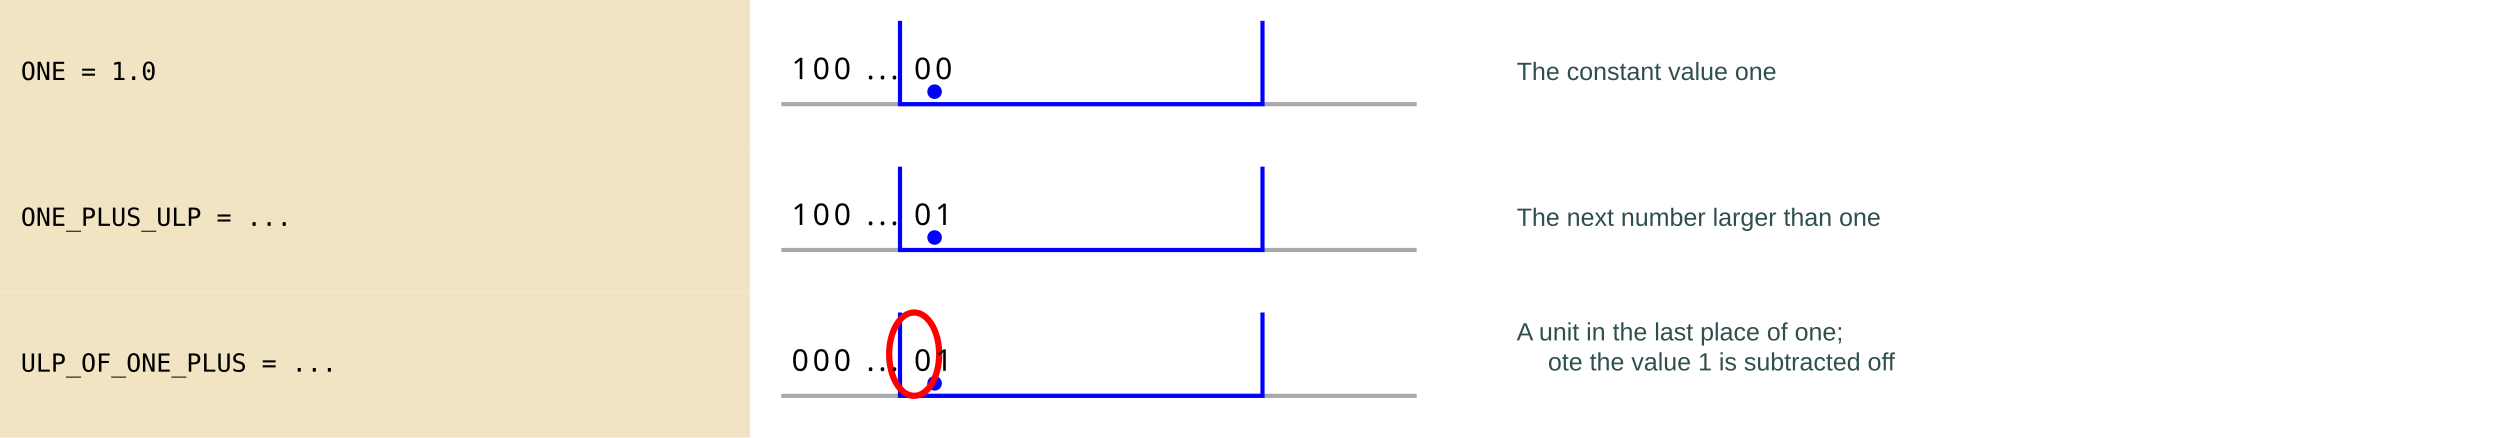
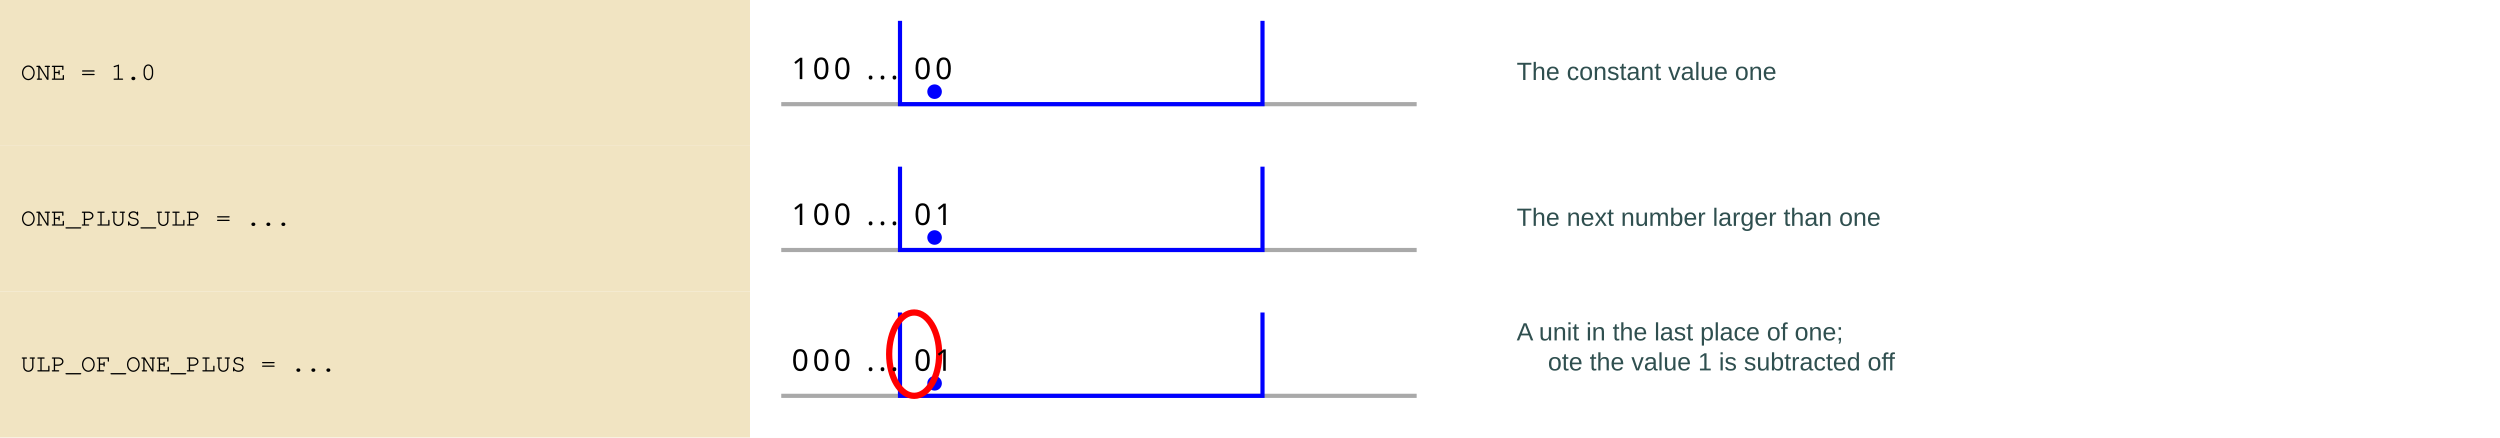
<svg xmlns="http://www.w3.org/2000/svg" viewBox="0 0 1200 210">
  <style>
.diag-py-rect {fill: rgba(241, 228, 194, 1.0); stroke: none;}
.diag-num-rect { fill: none; stroke: none; }
.diag-rem-rect { fill: none; stroke: none; }
.diag-num-line { stroke-width: 2; stroke: darkgray; }
.diag-num-path { stroke-width: 2; stroke: blue; fill: none; }
.diag-num-dot { stroke-width: 1; stroke: blue; fill: blue; }
.diag-num-elps { stroke-width: 3; stroke: red; fill: none; }
- .diag-py { font-family: "Roboto Mono", monospace; font-size: 1em; white-space: pre; dominant-baseline: middle; fill: black; }
+ .diag-py { font-family: Courier, monospace; font-size: 1em; white-space: pre; dominant-baseline: middle; fill: black; }
.diag-num-bin { font-family: "Roboto Mono"; font-size: 1.2em; letter-spacing: 0.13em; dominant-baseline: middle; fill: black; }
.diag-num-oct { font-family: "Roboto Mono"; font-size: 1.2em; font-style: italic; letter-spacing: 0.13em; dominant-baseline: middle; fill: black; }
.diag-num-dec { font-family: "Roboto Mono"; font-size: 1.2em; font-weight: bolder; letter-spacing: 0.13em; dominant-baseline: middle; fill: black; }
.diag-num-hex { font-family: "Roboto Mono"; font-size: 1.2em; font-style: italic; font-weight: bolder; letter-spacing: 0.13em; dominant-baseline: middle; fill: black; }
.diag-rem { font-family: Arial; font-size: 1em; dominant-baseline: middle; fill: darkslategray; }
+ .tic-rect { fill: lightgray; stroke: none; }
+ .tic-line { stroke-width: 3; stroke: dimgray; }
+ .tic-big { stroke-width: 3; stroke: dimgray; }
+ .tic-small { stroke-width: 2; stroke: darkgray; }
+ .tic-hnum { stroke-width: 1; stroke: blue; }
+ .tic-mnum { stroke-width: 2; stroke: blue; }
+ .tic-bnum { stroke-width: 3; stroke: blue; }
+ .tic-lab { font-family: "Roboto Mono", monospace; font-size: 1.2em; white-space: pre; dominant-baseline: middle; fill: black; }
+ .tic-num { font-family: "Roboto Mono", monospace; font-size: 1.2em; font-weight: bolder;white-space: pre; dominant-baseline: middle; fill: blue; }
</style>
  <g transform="translate(0,0)">
    <rect class="diag-py-rect" width="360" height="70" />
    <text class="diag-py" x="10" y="35">
ONE = 1.0
</text>
  </g>
  <g transform="translate(360,0)">
    <rect class="diag-num-rect" width="358" height="70" />
    <line class="diag-num-line" x1="15" y1="50" x2="320.0" y2="50" />
    <path class="diag-num-path" d="M 72 10 L 72 50 L 246.0 50 L 246.0 10" />
    <circle class="diag-num-dot" cx="88.6" cy="44" r="3.0" />
    <text class="diag-num-bin" x="20" y="33">
   100 ... 00
</text>
  </g>
  <g transform="translate(718,0)">
    <rect class="diag-rem-rect" width="482" height="70" />
    <text class="diag-rem" x="10" y="35">
The constant value one
</text>
  </g>
  <g transform="translate(0,70)">
    <rect class="diag-py-rect" width="360" height="70" />
    <text class="diag-py" x="10" y="35">
ONE_PLUS_ULP = ...
</text>
  </g>
  <g transform="translate(360,70)">
    <rect class="diag-num-rect" width="358" height="70" />
    <line class="diag-num-line" x1="15" y1="50" x2="320.0" y2="50" />
    <path class="diag-num-path" d="M 72 10 L 72 50 L 246.0 50 L 246.0 10" />
    <circle class="diag-num-dot" cx="88.6" cy="44" r="3.0" />
    <text class="diag-num-bin" x="20" y="33">
   100 ... 01
</text>
  </g>
  <g transform="translate(718,70)">
    <rect class="diag-rem-rect" width="482" height="70" />
    <text class="diag-rem" x="10" y="35">
The next number larger than one
</text>
  </g>
  <g transform="translate(0,140)">
    <rect class="diag-py-rect" width="360" height="70" />
    <text class="diag-py" x="10" y="35">
ULP_OF_ONE_PLUS = ...
</text>
  </g>
  <g transform="translate(360,140)">
    <rect class="diag-num-rect" width="358" height="70" />
    <line class="diag-num-line" x1="15" y1="50" x2="320.0" y2="50" />
    <path class="diag-num-path" d="M 72 10 L 72 50 L 246.0 50 L 246.0 10" />
    <circle class="diag-num-dot" cx="88.6" cy="44" r="3.0" />
    <ellipse class="diag-num-elps" cx="78.8" cy="30" rx="12" ry="20" />
    <text class="diag-num-bin" x="20" y="33">
   000 ... 01
</text>
  </g>
  <g transform="translate(718,140)">
    <rect class="diag-rem-rect" width="482" height="70" />
    <text class="diag-rem" x="10" y="20">
      <tspan>A unit in the last place of one;</tspan>
      <tspan x="25" dy="1.2em">ote the value 1 is subtracted off</tspan>
    </text>
  </g>
</svg>
